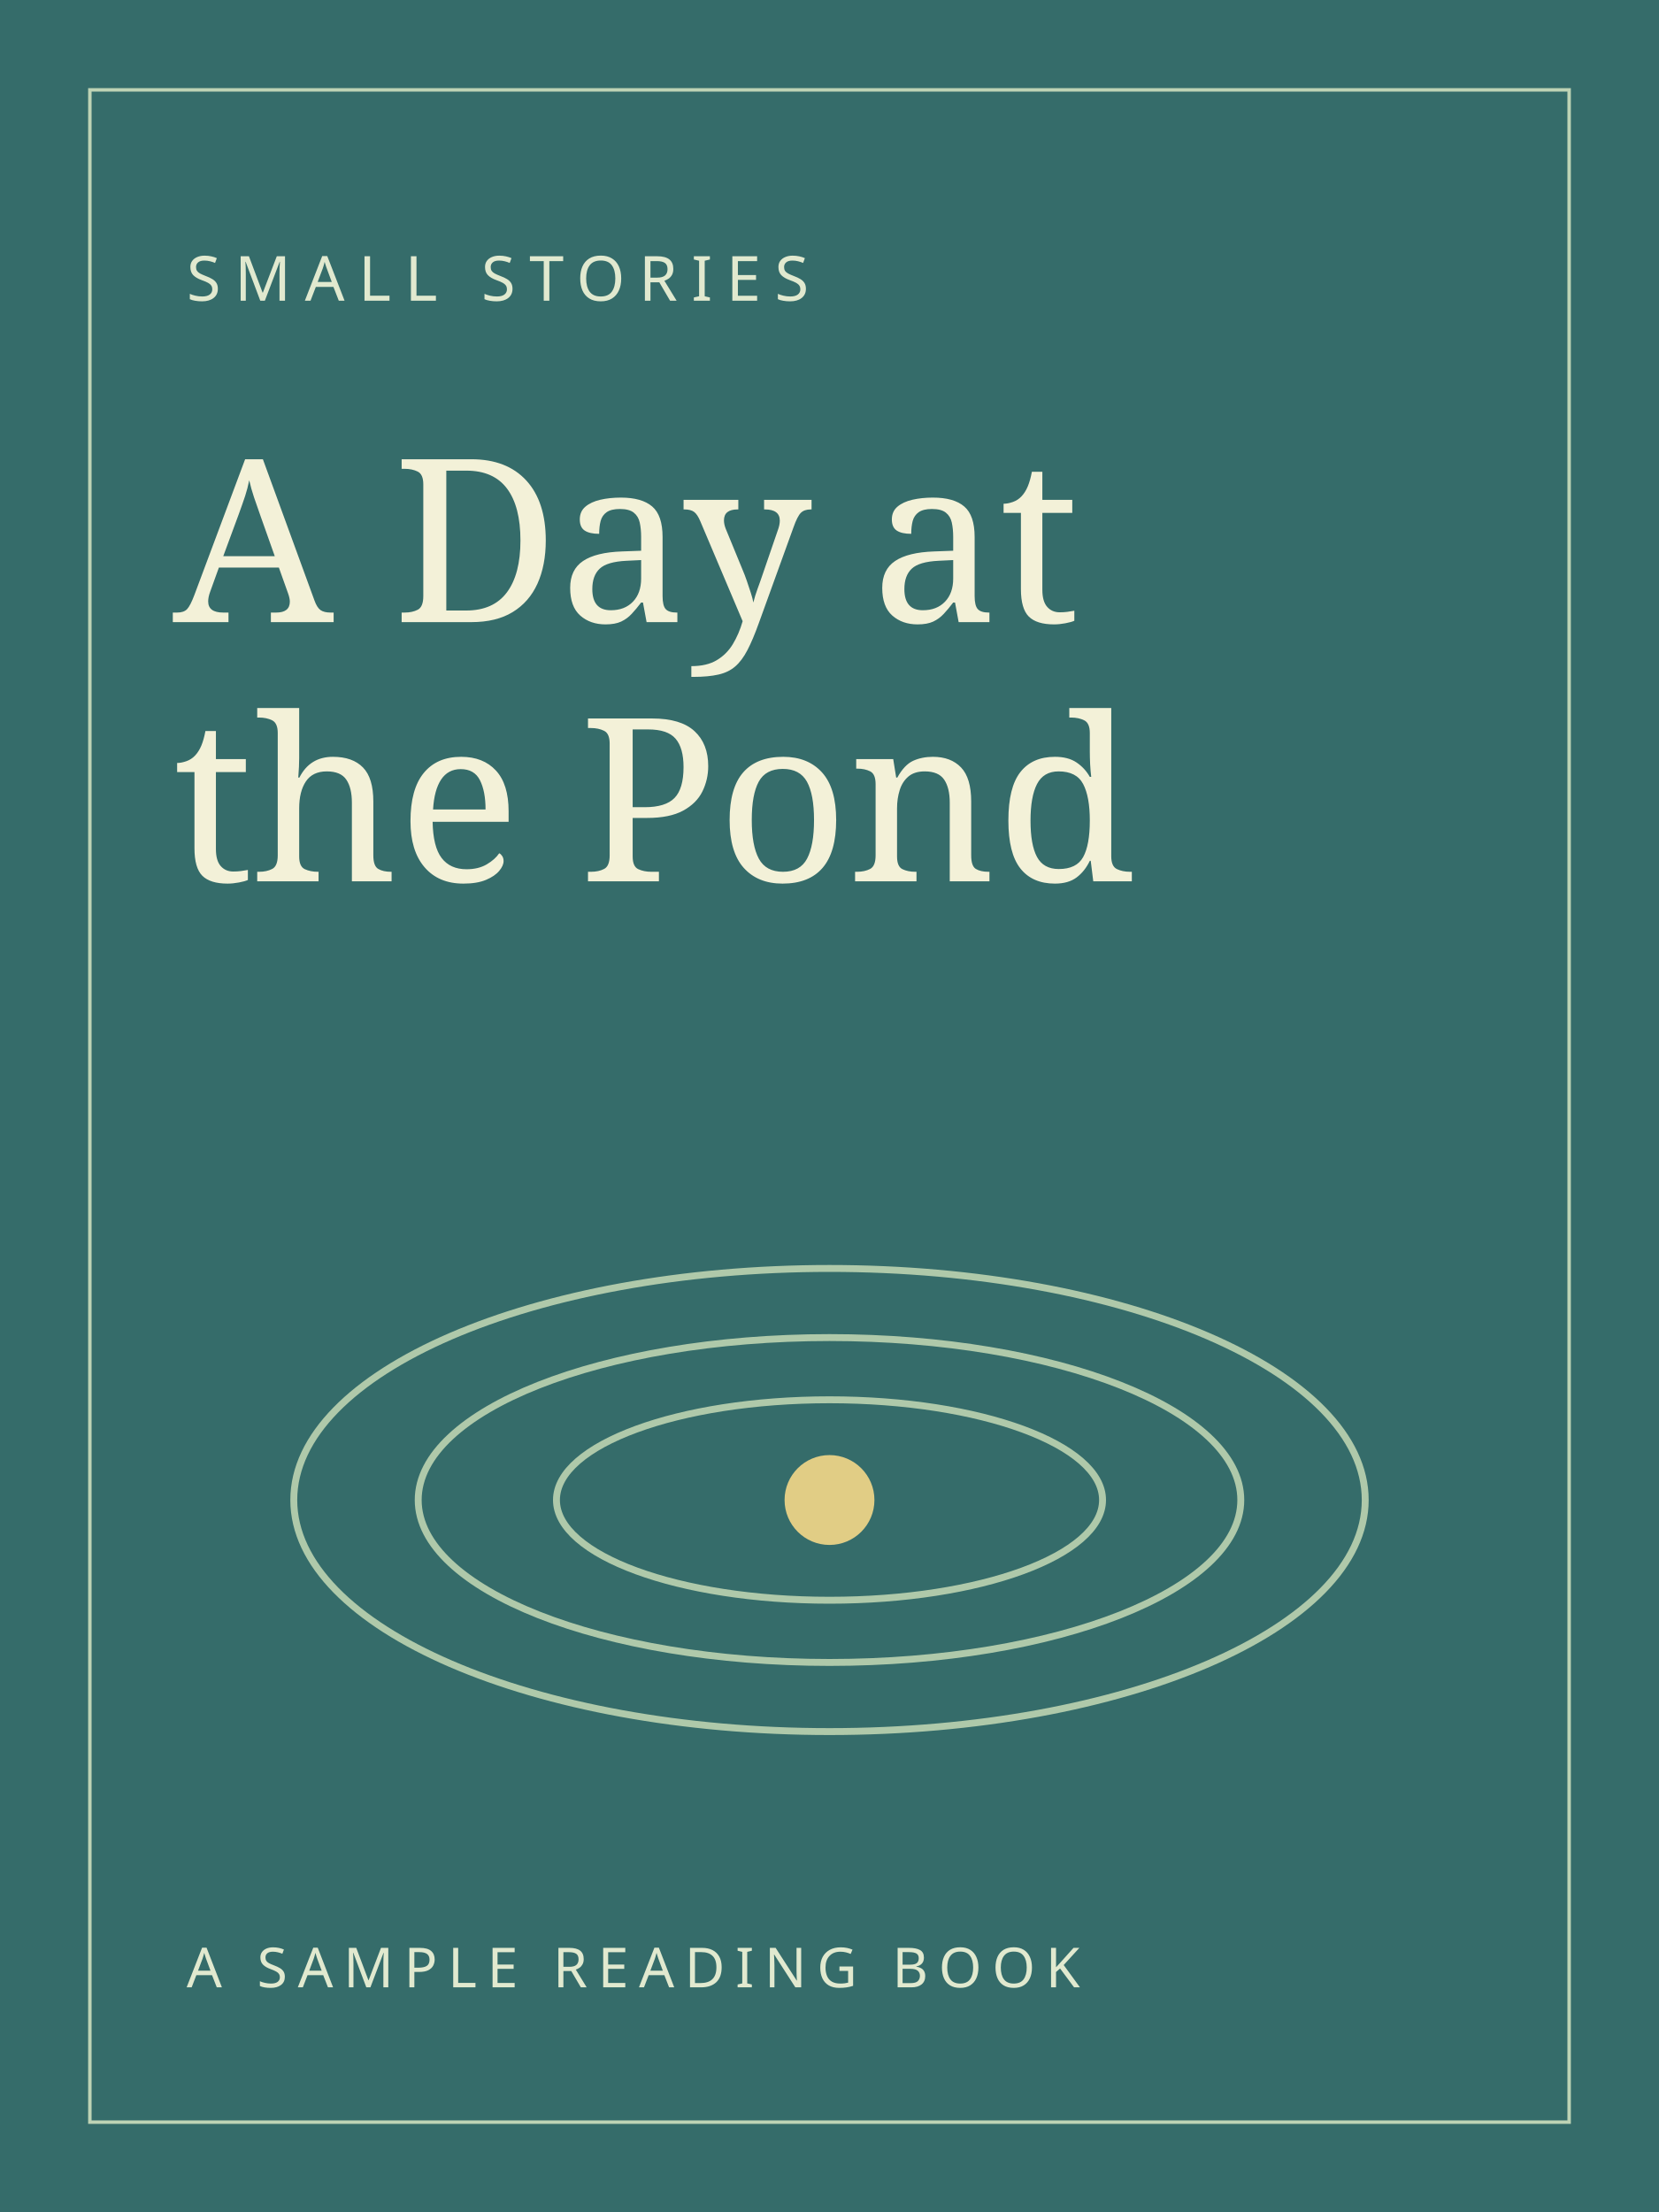
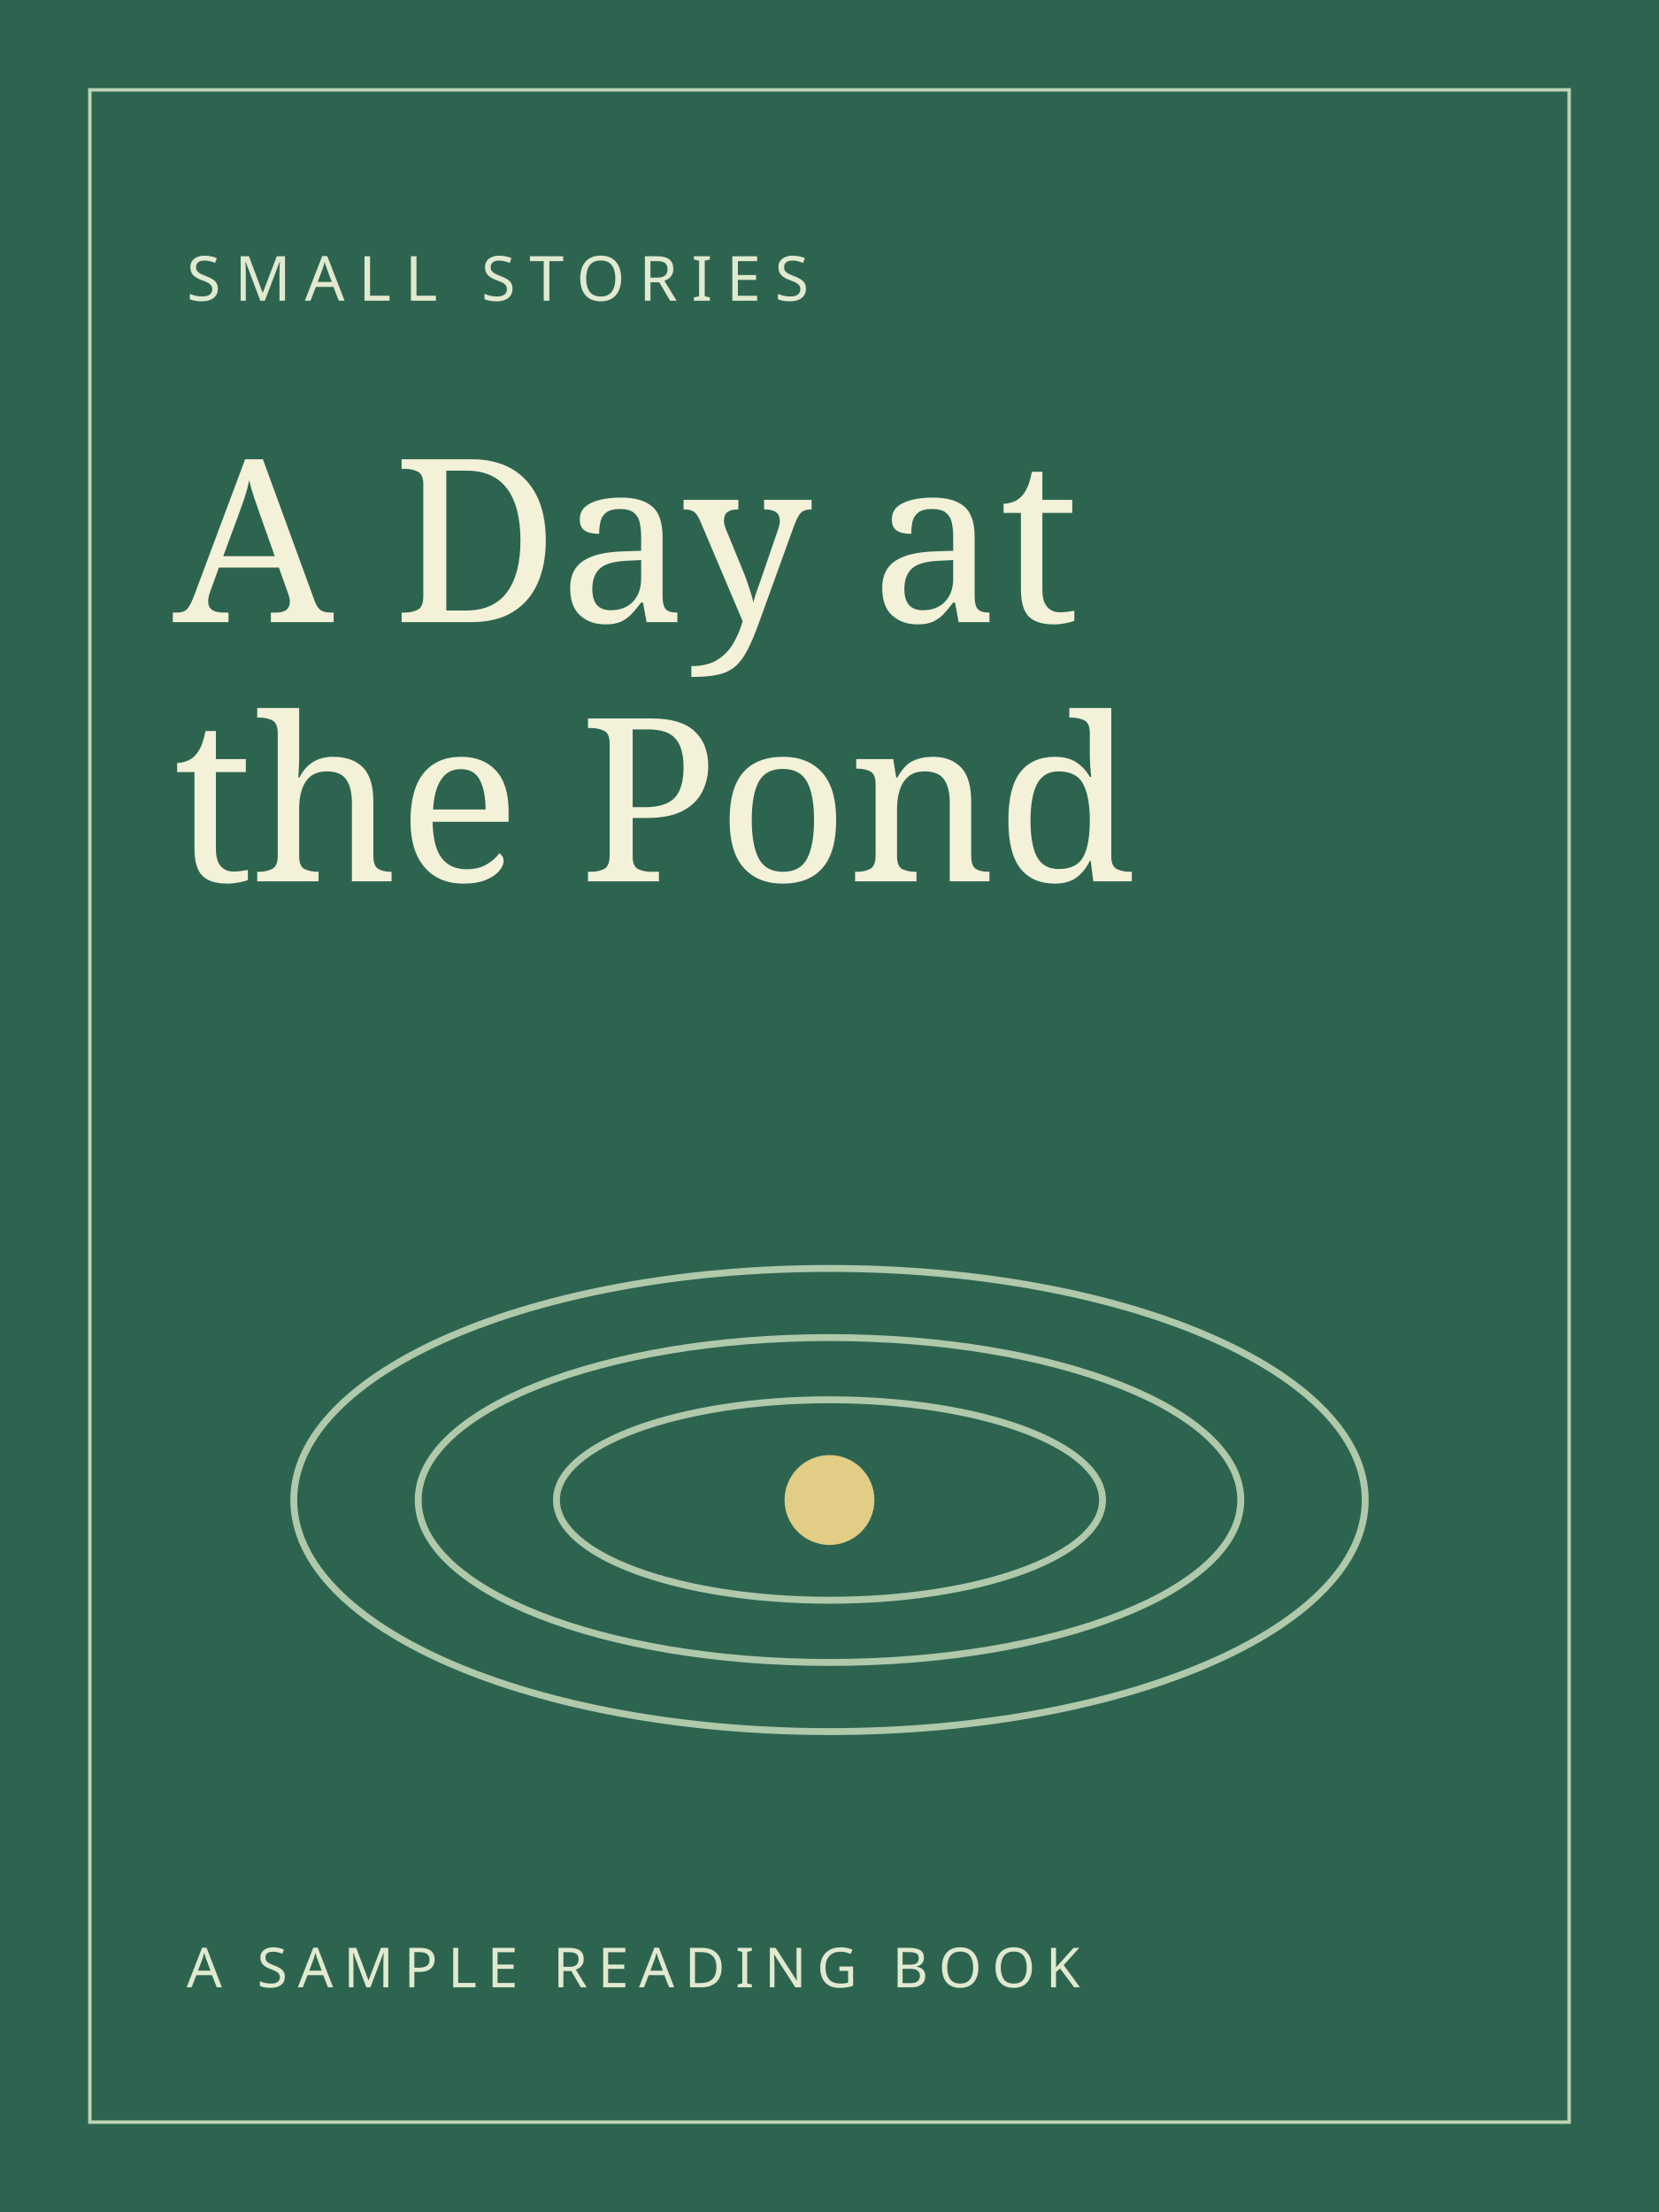
<svg xmlns="http://www.w3.org/2000/svg" viewBox="0 0 480 640">
-   <rect width="480" height="640" fill="#356c6a" />
+   <rect width="480" height="640" fill="#2d6450" />
  <rect x="26" y="26" width="428" height="588" fill="none" stroke="#bed3b5" stroke-width="1" />
  <text x="54" y="87" font-family="sans-serif" font-size="18" letter-spacing="4" fill="#e1e9cf">SMALL STORIES</text>
  <text x="50" y="180" font-family="Georgia,serif" font-size="66" fill="#f3f1d8">A Day at</text>
  <text x="50" y="255" font-family="Georgia,serif" font-size="66" fill="#f3f1d8">the Pond</text>
  <ellipse cx="240" cy="434" rx="155" ry="67" fill="none" stroke="#afc9aa" stroke-width="2" />
  <ellipse cx="240" cy="434" rx="119" ry="47" fill="none" stroke="#afc9aa" stroke-width="2" />
  <ellipse cx="240" cy="434" rx="79" ry="29" fill="none" stroke="#afc9aa" stroke-width="2" />
  <circle cx="240" cy="434" r="13" fill="#e1cd85" />
  <text x="54" y="575" font-family="sans-serif" font-size="16" letter-spacing="3" fill="#e1e9cf">A SAMPLE READING BOOK</text>
</svg>
